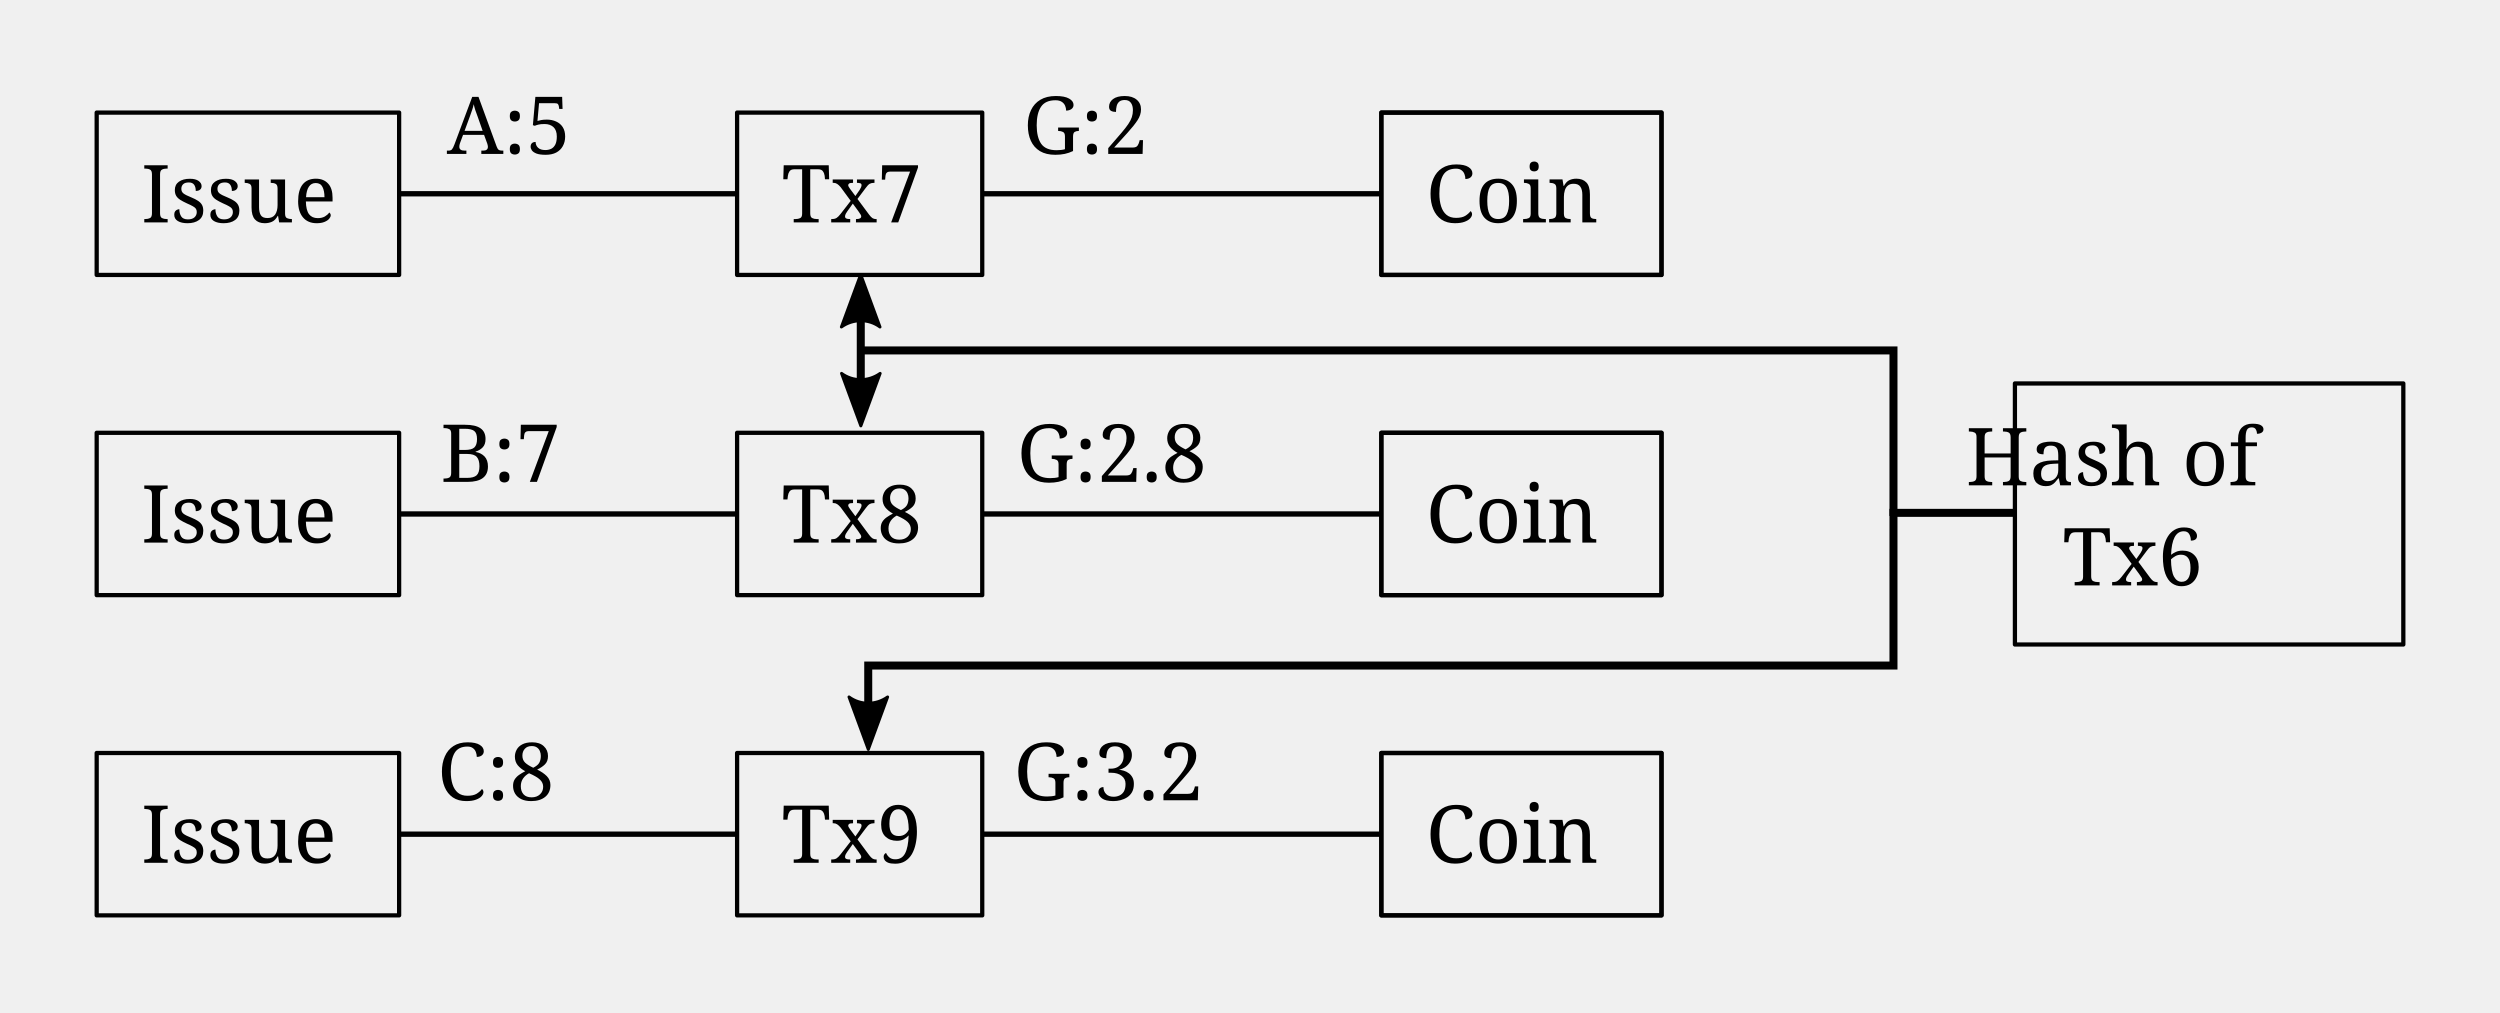
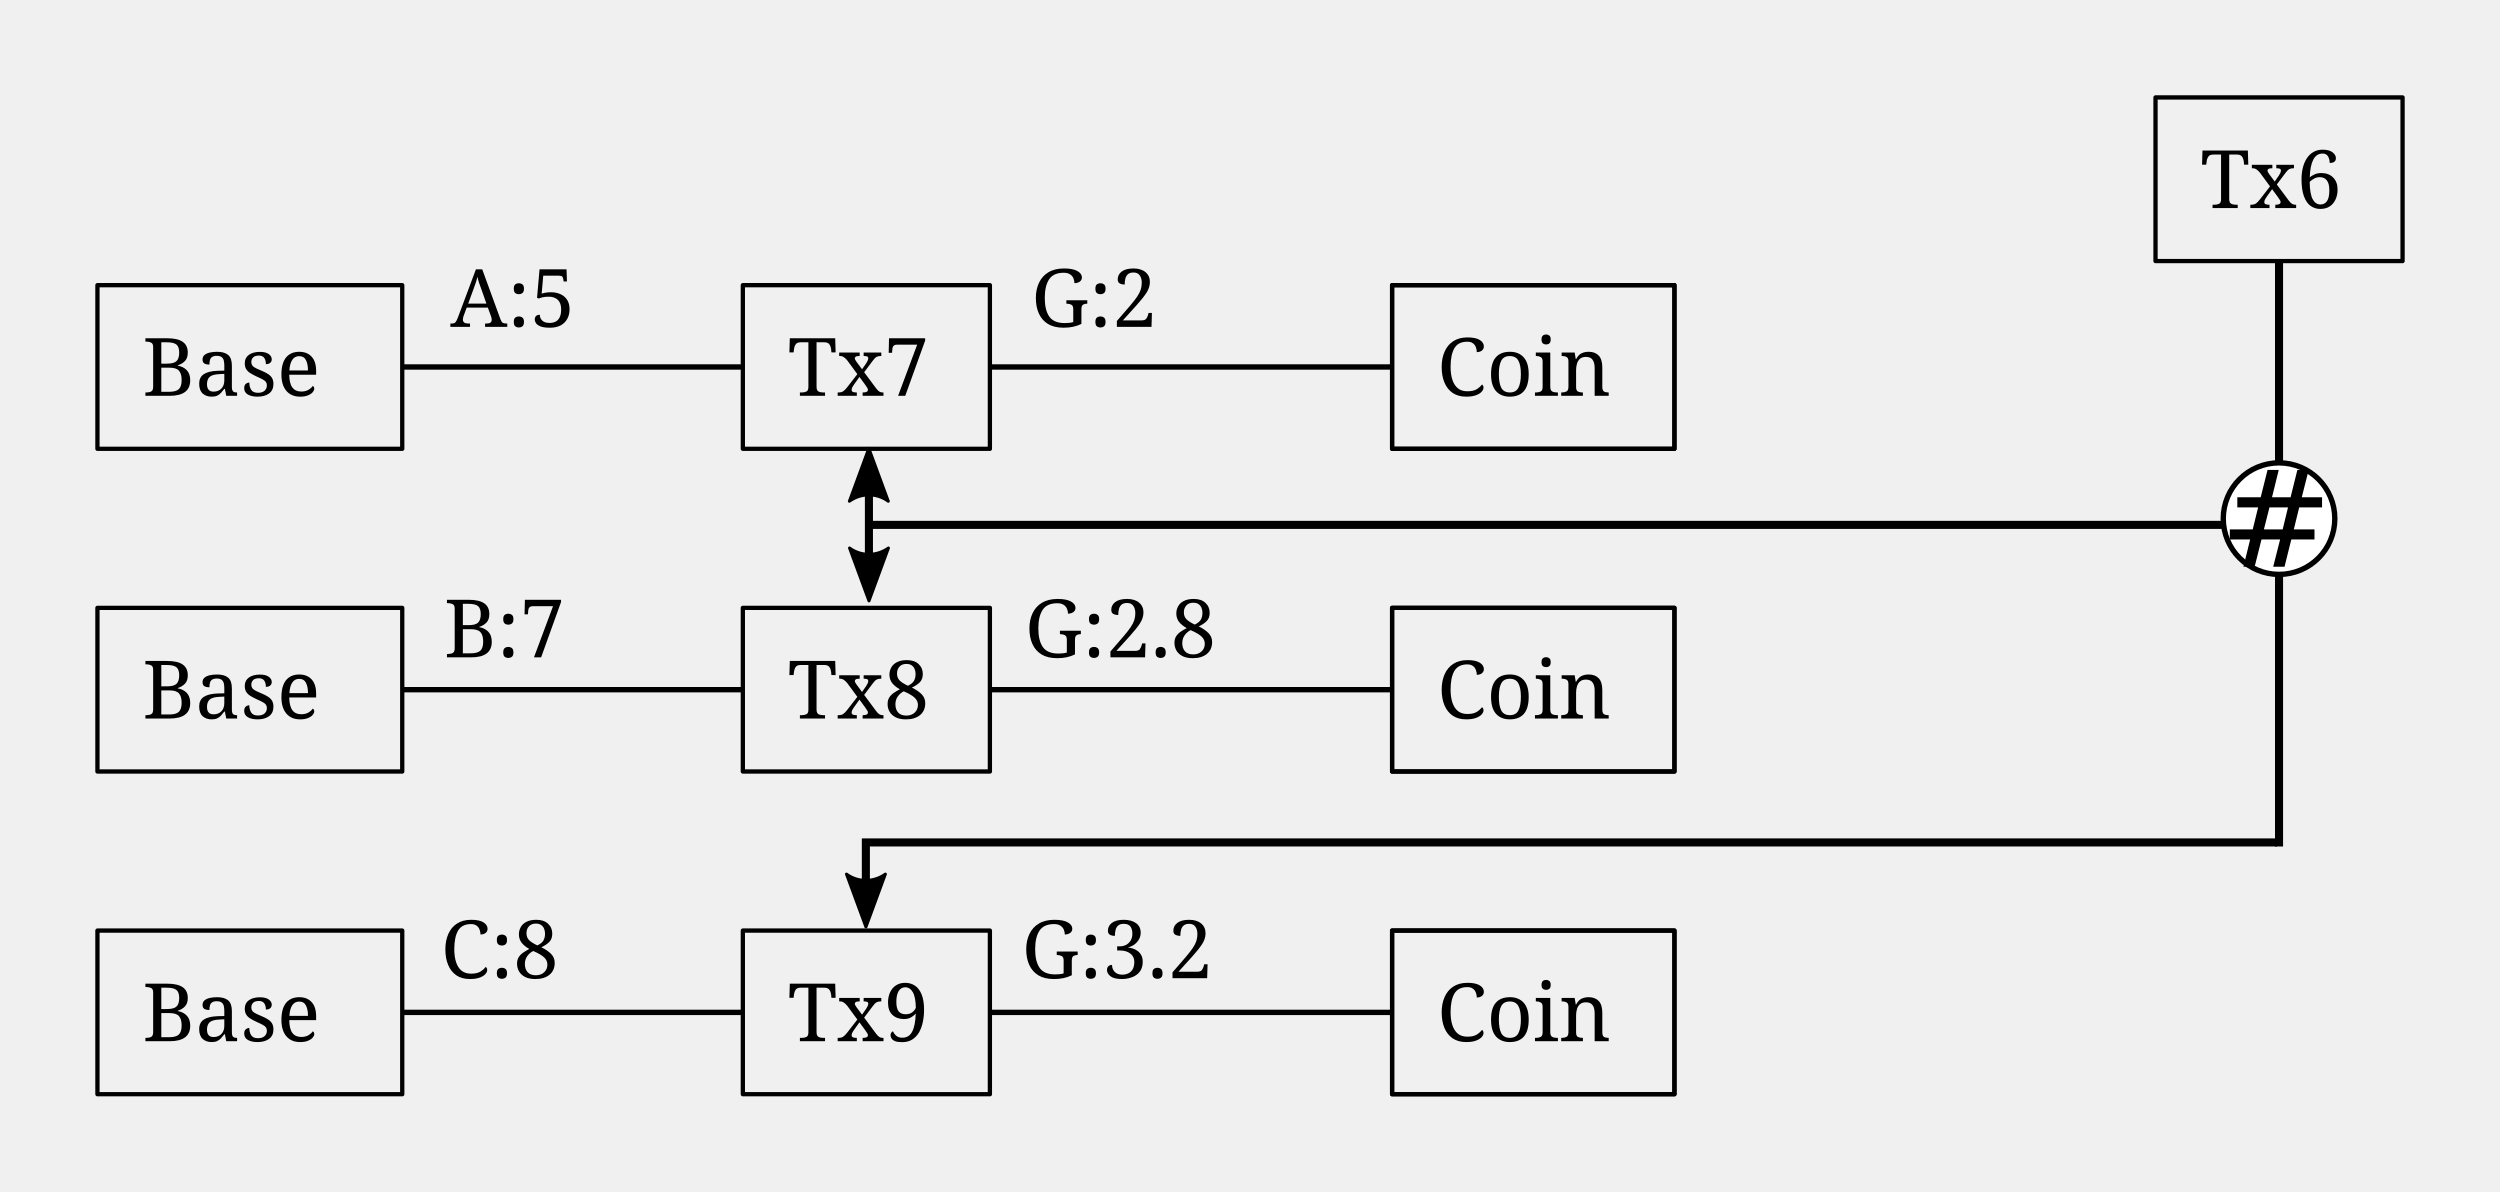
- <svg xmlns="http://www.w3.org/2000/svg" width="132.205mm" height="53.519mm" viewBox="0 0 468.444 189.633" id="svg2" version="1.1">
+ <svg xmlns="http://www.w3.org/2000/svg" width="131.183mm" height="62.529mm" viewBox="0 0 464.822 221.561" id="svg2" version="1.1">
  <defs id="defs4">
    <marker style="overflow:visible" id="marker5243" refX="0" refY="0" orient="auto">
      <path transform="scale(0.6,0.6)" d="M 8.719,4.034 -2.207,0.016 8.719,-4.002 c -1.745,2.372 -1.735,5.617 -6e-7,8.035 z" style="fill:#000000;fill-opacity:1;fill-rule:evenodd;stroke:#000000;stroke-width:0.625;stroke-linejoin:round;stroke-opacity:1" id="path5245" />
    </marker>
    <marker style="overflow:visible" id="marker5095" refX="0" refY="0" orient="auto">
      <path transform="scale(-0.6,-0.6)" d="M 8.719,4.034 -2.207,0.016 8.719,-4.002 c -1.745,2.372 -1.735,5.617 -6e-7,8.035 z" style="fill:#000000;fill-opacity:1;fill-rule:evenodd;stroke:#000000;stroke-width:0.625;stroke-linejoin:round;stroke-opacity:1" id="path5097" />
    </marker>
    <marker style="overflow:visible" id="marker5061" refX="0" refY="0" orient="auto">
      <path transform="scale(0.6,0.6)" d="M 8.719,4.034 -2.207,0.016 8.719,-4.002 c -1.745,2.372 -1.735,5.617 -6e-7,8.035 z" style="fill:#000000;fill-opacity:1;fill-rule:evenodd;stroke:#000000;stroke-width:0.625;stroke-linejoin:round;stroke-opacity:1" id="path5063" />
    </marker>
    <marker orient="auto" refY="0" refX="0" id="Arrow2Mstart" style="overflow:visible">
      <path id="path4497" style="fill:#000000;fill-opacity:1;fill-rule:evenodd;stroke:#000000;stroke-width:0.625;stroke-linejoin:round;stroke-opacity:1" d="M 8.719,4.034 -2.207,0.016 8.719,-4.002 c -1.745,2.372 -1.735,5.617 -6e-7,8.035 z" transform="scale(0.6,0.6)" />
    </marker>
    <marker orient="auto" refY="0" refX="0" id="Arrow2Mend" style="overflow:visible">
      <path id="path4500" style="fill:#000000;fill-opacity:1;fill-rule:evenodd;stroke:#000000;stroke-width:0.625;stroke-linejoin:round;stroke-opacity:1" d="M 8.719,4.034 -2.207,0.016 8.719,-4.002 c -1.745,2.372 -1.735,5.617 -6e-7,8.035 z" transform="scale(-0.6,-0.6)" />
    </marker>
    <marker orient="auto" refY="0" refX="0" id="Arrow1Mstart" style="overflow:visible">
      <path id="path4479" d="M 0,0 5,-5 -12.5,0 5,5 0,0 Z" style="fill:#000000;fill-opacity:1;fill-rule:evenodd;stroke:#000000;stroke-width:1pt;stroke-opacity:1" transform="matrix(0.4,0,0,0.4,4,0)" />
    </marker>
  </defs>
-   <g id="layer1" transform="translate(-151.9006,-659.8075)">
+   <g id="layer1" transform="translate(-151.9006,-627.8803)">
    <g id="g4312" transform="translate(0,240)">
      <text xml:space="preserve" style="font-style:normal;font-weight:normal;font-size:15px;line-height:125%;font-family:sans-serif;letter-spacing:0px;word-spacing:0px;fill:#000000;fill-opacity:1;stroke:none;stroke-width:1px;stroke-linecap:butt;stroke-linejoin:miter;stroke-opacity:1" x="178.375" y="461.475" id="text4314">
-         <tspan id="tspan4316" x="178.375" y="461.475" style="font-style:normal;font-variant:normal;font-weight:normal;font-stretch:normal;font-family:serif;-inkscape-font-specification:serif">Issue</tspan>
+         <tspan id="tspan4316" x="178.375" y="461.475" style="font-style:normal;font-variant:normal;font-weight:normal;font-stretch:normal;font-family:serif;-inkscape-font-specification:serif">Base</tspan>
      </text>
      <rect style="opacity:1;fill:none;fill-opacity:1;stroke:#000000;stroke-width:0.798;stroke-linecap:round;stroke-linejoin:round;stroke-miterlimit:4;stroke-dasharray:none;stroke-opacity:1" id="rect4318" width="56.672" height="30.424" x="170.016" y="440.902" />
    </g>
    <g id="g4320" transform="translate(0,240)">
      <text id="text4322" y="461.475" x="298.375" style="font-style:normal;font-weight:normal;font-size:15px;line-height:125%;font-family:sans-serif;letter-spacing:0px;word-spacing:0px;fill:#000000;fill-opacity:1;stroke:none;stroke-width:1px;stroke-linecap:butt;stroke-linejoin:miter;stroke-opacity:1" xml:space="preserve">
        <tspan style="font-style:normal;font-variant:normal;font-weight:normal;font-stretch:normal;font-family:serif;-inkscape-font-specification:serif" y="461.475" x="298.375" id="tspan4324">Tx7</tspan>
      </text>
      <rect y="440.902" x="290.016" height="30.424" width="45.934" id="rect4326" style="opacity:1;fill:none;fill-opacity:1;stroke:#000000;stroke-width:0.798;stroke-linecap:round;stroke-linejoin:round;stroke-miterlimit:4;stroke-dasharray:none;stroke-opacity:1" />
    </g>
    <path style="fill:none;fill-rule:evenodd;stroke:#000000;stroke-width:1px;stroke-linecap:butt;stroke-linejoin:miter;stroke-opacity:1" d="m 226.688,696.114 63.234,0" id="path4328" />
    <g transform="translate(0,300)" id="g4330">
      <text id="text4332" y="461.475" x="178.375" style="font-style:normal;font-weight:normal;font-size:15px;line-height:125%;font-family:sans-serif;letter-spacing:0px;word-spacing:0px;fill:#000000;fill-opacity:1;stroke:none;stroke-width:1px;stroke-linecap:butt;stroke-linejoin:miter;stroke-opacity:1" xml:space="preserve">
-         <tspan style="font-style:normal;font-variant:normal;font-weight:normal;font-stretch:normal;font-family:serif;-inkscape-font-specification:serif" y="461.475" x="178.375" id="tspan4334">Issue</tspan>
+         <tspan style="font-style:normal;font-variant:normal;font-weight:normal;font-stretch:normal;font-family:serif;-inkscape-font-specification:serif" y="461.475" x="178.375" id="tspan4334">Base</tspan>
      </text>
      <rect y="440.902" x="170.016" height="30.424" width="56.672" id="rect4336" style="opacity:1;fill:none;fill-opacity:1;stroke:#000000;stroke-width:0.798;stroke-linecap:round;stroke-linejoin:round;stroke-miterlimit:4;stroke-dasharray:none;stroke-opacity:1" />
    </g>
    <g id="g4338" transform="translate(0,240)">
      <text xml:space="preserve" style="font-style:normal;font-weight:normal;font-size:15px;line-height:125%;font-family:sans-serif;letter-spacing:0px;word-spacing:0px;fill:#000000;fill-opacity:1;stroke:none;stroke-width:1px;stroke-linecap:butt;stroke-linejoin:miter;stroke-opacity:1" x="298.375" y="521.475" id="text4340">
        <tspan id="tspan4342" x="298.375" y="521.475" style="font-style:normal;font-variant:normal;font-weight:normal;font-stretch:normal;font-family:serif;-inkscape-font-specification:serif">Tx8</tspan>
      </text>
      <rect style="opacity:1;fill:none;fill-opacity:1;stroke:#000000;stroke-width:0.798;stroke-linecap:round;stroke-linejoin:round;stroke-miterlimit:4;stroke-dasharray:none;stroke-opacity:1" id="rect4344" width="45.934" height="30.424" x="290.016" y="500.902" />
    </g>
    <path id="path4346" d="m 226.688,756.114 63.234,0" style="fill:none;fill-rule:evenodd;stroke:#000000;stroke-width:1px;stroke-linecap:butt;stroke-linejoin:miter;stroke-opacity:1" />
    <g id="g4348" transform="translate(0,360)">
      <text xml:space="preserve" style="font-style:normal;font-weight:normal;font-size:15px;line-height:125%;font-family:sans-serif;letter-spacing:0px;word-spacing:0px;fill:#000000;fill-opacity:1;stroke:none;stroke-width:1px;stroke-linecap:butt;stroke-linejoin:miter;stroke-opacity:1" x="178.375" y="461.475" id="text4350">
-         <tspan id="tspan4352" x="178.375" y="461.475" style="font-style:normal;font-variant:normal;font-weight:normal;font-stretch:normal;font-family:serif;-inkscape-font-specification:serif">Issue</tspan>
+         <tspan id="tspan4352" x="178.375" y="461.475" style="font-style:normal;font-variant:normal;font-weight:normal;font-stretch:normal;font-family:serif;-inkscape-font-specification:serif">Base</tspan>
      </text>
      <rect style="opacity:1;fill:none;fill-opacity:1;stroke:#000000;stroke-width:0.798;stroke-linecap:round;stroke-linejoin:round;stroke-miterlimit:4;stroke-dasharray:none;stroke-opacity:1" id="rect4354" width="56.672" height="30.424" x="170.016" y="440.902" />
    </g>
    <g transform="translate(0,240)" id="g4356">
      <text id="text4358" y="581.475" x="298.375" style="font-style:normal;font-weight:normal;font-size:15px;line-height:125%;font-family:sans-serif;letter-spacing:0px;word-spacing:0px;fill:#000000;fill-opacity:1;stroke:none;stroke-width:1px;stroke-linecap:butt;stroke-linejoin:miter;stroke-opacity:1" xml:space="preserve">
        <tspan style="font-style:normal;font-variant:normal;font-weight:normal;font-stretch:normal;font-family:serif;-inkscape-font-specification:serif" y="581.475" x="298.375" id="tspan4360">Tx9</tspan>
      </text>
      <rect y="560.902" x="290.016" height="30.424" width="45.934" id="rect4362" style="opacity:1;fill:none;fill-opacity:1;stroke:#000000;stroke-width:0.798;stroke-linecap:round;stroke-linejoin:round;stroke-miterlimit:4;stroke-dasharray:none;stroke-opacity:1" />
    </g>
    <path style="fill:none;fill-rule:evenodd;stroke:#000000;stroke-width:1px;stroke-linecap:butt;stroke-linejoin:miter;stroke-opacity:1" d="m 226.688,816.114 63.234,0" id="path4364" />
    <text id="text4366" y="688.657" x="235.636" style="font-style:normal;font-variant:normal;font-weight:normal;font-stretch:normal;font-size:15px;line-height:125%;font-family:serif;-inkscape-font-specification:serif;letter-spacing:0px;word-spacing:0px;fill:#000000;fill-opacity:1;stroke:none;stroke-width:1px;stroke-linecap:butt;stroke-linejoin:miter;stroke-opacity:1" xml:space="preserve">
      <tspan y="688.657" x="235.636" id="tspan4368">A:5</tspan>
    </text>
    <text id="text4370" y="750.101" x="234.443" style="font-style:normal;font-variant:normal;font-weight:normal;font-stretch:normal;font-size:15px;line-height:125%;font-family:serif;-inkscape-font-specification:serif;letter-spacing:0px;word-spacing:0px;fill:#000000;fill-opacity:1;stroke:none;stroke-width:1px;stroke-linecap:butt;stroke-linejoin:miter;stroke-opacity:1" xml:space="preserve">
      <tspan y="750.101" x="234.443" id="tspan4372">B:7</tspan>
    </text>
    <text id="text4374" y="809.756" x="233.846" style="font-style:normal;font-variant:normal;font-weight:normal;font-stretch:normal;font-size:15px;line-height:125%;font-family:serif;-inkscape-font-specification:serif;letter-spacing:0px;word-spacing:0px;fill:#000000;fill-opacity:1;stroke:none;stroke-width:1px;stroke-linecap:butt;stroke-linejoin:miter;stroke-opacity:1" xml:space="preserve">
      <tspan y="809.756" x="233.846" id="tspan4376">C:8</tspan>
    </text>
    <g id="g4405" transform="translate(-225.2812,166.2794)">
      <text xml:space="preserve" style="font-style:normal;font-weight:normal;font-size:15px;line-height:125%;font-family:sans-serif;letter-spacing:0px;word-spacing:0px;fill:#000000;fill-opacity:1;stroke:none;stroke-width:1px;stroke-linecap:butt;stroke-linejoin:miter;stroke-opacity:1" x="644.372" y="535.196" id="text4407">
        <tspan id="tspan4409" x="644.372" y="535.196" style="font-style:normal;font-variant:normal;font-weight:normal;font-stretch:normal;font-family:serif;-inkscape-font-specification:serif">Coin</tspan>
      </text>
      <rect style="opacity:1;fill:none;fill-opacity:1;stroke:#000000;stroke-width:0.798;stroke-linecap:round;stroke-linejoin:round;stroke-miterlimit:4;stroke-dasharray:none;stroke-opacity:1" id="rect4411" width="52.496" height="30.424" x="636.013" y="514.622" />
      <rect y="514.622" x="636.013" height="30.424" width="52.496" id="rect4413" style="opacity:1;fill:none;fill-opacity:1;stroke:#000000;stroke-width:0.798;stroke-linecap:round;stroke-linejoin:round;stroke-miterlimit:4;stroke-dasharray:none;stroke-opacity:1" />
    </g>
    <g transform="translate(-225.2812,226.2794)" id="g4415">
      <text id="text4417" y="535.196" x="644.372" style="font-style:normal;font-weight:normal;font-size:15px;line-height:125%;font-family:sans-serif;letter-spacing:0px;word-spacing:0px;fill:#000000;fill-opacity:1;stroke:none;stroke-width:1px;stroke-linecap:butt;stroke-linejoin:miter;stroke-opacity:1" xml:space="preserve">
        <tspan style="font-style:normal;font-variant:normal;font-weight:normal;font-stretch:normal;font-family:serif;-inkscape-font-specification:serif" y="535.196" x="644.372" id="tspan4419">Coin</tspan>
      </text>
      <rect y="514.622" x="636.013" height="30.424" width="52.496" id="rect4421" style="opacity:1;fill:none;fill-opacity:1;stroke:#000000;stroke-width:0.798;stroke-linecap:round;stroke-linejoin:round;stroke-miterlimit:4;stroke-dasharray:none;stroke-opacity:1" />
      <rect style="opacity:1;fill:none;fill-opacity:1;stroke:#000000;stroke-width:0.798;stroke-linecap:round;stroke-linejoin:round;stroke-miterlimit:4;stroke-dasharray:none;stroke-opacity:1" id="rect4423" width="52.496" height="30.424" x="636.013" y="514.622" />
    </g>
    <g id="g4425" transform="translate(-225.2812,286.2794)">
      <text xml:space="preserve" style="font-style:normal;font-weight:normal;font-size:15px;line-height:125%;font-family:sans-serif;letter-spacing:0px;word-spacing:0px;fill:#000000;fill-opacity:1;stroke:none;stroke-width:1px;stroke-linecap:butt;stroke-linejoin:miter;stroke-opacity:1" x="644.372" y="535.196" id="text4427">
        <tspan id="tspan4429" x="644.372" y="535.196" style="font-style:normal;font-variant:normal;font-weight:normal;font-stretch:normal;font-family:serif;-inkscape-font-specification:serif">Coin</tspan>
      </text>
      <rect style="opacity:1;fill:none;fill-opacity:1;stroke:#000000;stroke-width:0.798;stroke-linecap:round;stroke-linejoin:round;stroke-miterlimit:4;stroke-dasharray:none;stroke-opacity:1" id="rect4431" width="52.496" height="30.424" x="636.013" y="514.622" />
      <rect y="514.622" x="636.013" height="30.424" width="52.496" id="rect4433" style="opacity:1;fill:none;fill-opacity:1;stroke:#000000;stroke-width:0.798;stroke-linecap:round;stroke-linejoin:round;stroke-miterlimit:4;stroke-dasharray:none;stroke-opacity:1" />
    </g>
    <path id="path4435" d="m 335.881,696.114 74.568,0" style="fill:none;fill-rule:evenodd;stroke:#000000;stroke-width:1px;stroke-linecap:butt;stroke-linejoin:miter;stroke-opacity:1" />
    <path style="fill:none;fill-rule:evenodd;stroke:#000000;stroke-width:1px;stroke-linecap:butt;stroke-linejoin:miter;stroke-opacity:1" d="m 335.881,756.114 74.568,0" id="path4437" />
    <path id="path4439" d="m 335.881,816.114 74.568,0" style="fill:none;fill-rule:evenodd;stroke:#000000;stroke-width:1px;stroke-linecap:butt;stroke-linejoin:miter;stroke-opacity:1" />
    <text xml:space="preserve" style="font-style:normal;font-variant:normal;font-weight:normal;font-stretch:normal;font-size:15px;line-height:125%;font-family:serif;-inkscape-font-specification:serif;letter-spacing:0px;word-spacing:0px;fill:#000000;fill-opacity:1;stroke:none;stroke-width:1px;stroke-linecap:butt;stroke-linejoin:miter;stroke-opacity:1" x="343.636" y="688.657" id="text4441">
      <tspan id="tspan4443" x="343.636" y="688.657">G:2</tspan>
    </text>
    <text xml:space="preserve" style="font-style:normal;font-variant:normal;font-weight:normal;font-stretch:normal;font-size:15px;line-height:125%;font-family:serif;-inkscape-font-specification:serif;letter-spacing:0px;word-spacing:0px;fill:#000000;fill-opacity:1;stroke:none;stroke-width:1px;stroke-linecap:butt;stroke-linejoin:miter;stroke-opacity:1" x="342.443" y="750.101" id="text4445">
      <tspan id="tspan4447" x="342.443" y="750.101">G:2.8</tspan>
    </text>
    <text xml:space="preserve" style="font-style:normal;font-variant:normal;font-weight:normal;font-stretch:normal;font-size:15px;line-height:125%;font-family:serif;-inkscape-font-specification:serif;letter-spacing:0px;word-spacing:0px;fill:#000000;fill-opacity:1;stroke:none;stroke-width:1px;stroke-linecap:butt;stroke-linejoin:miter;stroke-opacity:1" x="341.846" y="809.756" id="text4449">
      <tspan id="tspan4451" x="341.846" y="809.756">G:3.2</tspan>
    </text>
-     <g id="g4461" transform="translate(20,3.217972)">
-       <text id="text4453" y="747.527" x="545.171" style="font-style:normal;font-weight:normal;font-size:15px;line-height:125%;font-family:sans-serif;text-align:center;letter-spacing:0px;word-spacing:0px;text-anchor:middle;fill:#000000;fill-opacity:1;stroke:none;stroke-width:1px;stroke-linecap:butt;stroke-linejoin:miter;stroke-opacity:1" xml:space="preserve">
-         <tspan style="font-style:normal;font-variant:normal;font-weight:normal;font-stretch:normal;font-family:serif;-inkscape-font-specification:serif;text-align:center;text-anchor:middle" y="747.527" x="545.171" id="tspan4455">Hash of</tspan>
-         <tspan style="font-style:normal;font-variant:normal;font-weight:normal;font-stretch:normal;font-family:serif;-inkscape-font-specification:serif;text-align:center;text-anchor:middle" id="tspan4457" y="766.277" x="545.171">Tx6</tspan>
+     <path style="fill:none;fill-rule:evenodd;stroke:#000000;stroke-width:1.5;stroke-linecap:butt;stroke-linejoin:miter;stroke-miterlimit:4;stroke-dasharray:none;stroke-opacity:1;marker-start:url(#Arrow2Mstart);marker-end:url(#Arrow2Mend)" d="m 313.456,713.229 0,24.389" id="path4467" />
+     <path style="fill:none;fill-rule:evenodd;stroke:#000000;stroke-width:1.5;stroke-linecap:butt;stroke-linejoin:miter;stroke-miterlimit:4;stroke-dasharray:none;stroke-opacity:1;marker-start:url(#marker5061)" d="m 312.887,798.248 0,-13.733 262.386,0" id="path5233" />
+     <path style="fill:none;fill-rule:evenodd;stroke:#000000;stroke-width:1.5;stroke-linecap:butt;stroke-linejoin:miter;stroke-miterlimit:4;stroke-dasharray:none;stroke-opacity:1" d="m 312.798,725.47 253.591,0" id="path5235" />
+     <g transform="translate(262.6569,85.09389)" id="g4248">
+       <text xml:space="preserve" style="font-style:normal;font-weight:normal;font-size:15px;line-height:125%;font-family:sans-serif;letter-spacing:0px;word-spacing:0px;fill:#000000;fill-opacity:1;stroke:none;stroke-width:1px;stroke-linecap:butt;stroke-linejoin:miter;stroke-opacity:1" x="298.375" y="581.475" id="text4250">
+         <tspan id="tspan4252" x="298.375" y="581.475" style="font-style:normal;font-variant:normal;font-weight:normal;font-stretch:normal;font-family:serif;-inkscape-font-specification:serif">Tx6</tspan>
      </text>
-       <rect y="728.437" x="509.451" height="48.917" width="72.779" id="rect4459" style="color:#000000;clip-rule:nonzero;display:inline;overflow:visible;visibility:visible;opacity:1;isolation:auto;mix-blend-mode:normal;color-interpolation:sRGB;color-interpolation-filters:linearRGB;solid-color:#000000;solid-opacity:1;fill:none;fill-opacity:1;fill-rule:nonzero;stroke:#000000;stroke-width:0.798;stroke-linecap:round;stroke-linejoin:round;stroke-miterlimit:4;stroke-dasharray:none;stroke-dashoffset:0;stroke-opacity:1;color-rendering:auto;image-rendering:auto;shape-rendering:auto;text-rendering:auto;enable-background:accumulate" />
+       <rect style="opacity:1;fill:none;fill-opacity:1;stroke:#000000;stroke-width:0.798;stroke-linecap:round;stroke-linejoin:round;stroke-miterlimit:4;stroke-dasharray:none;stroke-opacity:1" id="rect4254" width="45.934" height="30.424" x="290.016" y="560.902" />
    </g>
-     <g id="g5433" style="stroke-width:1.5;stroke-miterlimit:4;stroke-dasharray:none">
-       <path id="path4467" d="m 313.189,713.229 0,24.389" style="fill:none;fill-rule:evenodd;stroke:#000000;stroke-width:1.5;stroke-linecap:butt;stroke-linejoin:miter;stroke-miterlimit:4;stroke-dasharray:none;stroke-opacity:1;marker-start:url(#Arrow2Mstart);marker-end:url(#Arrow2Mend)" />
-       <path id="path5233" d="m 314.589,798.248 0,-13.733 192.107,0 0,-28.611 23.106,0" style="fill:none;fill-rule:evenodd;stroke:#000000;stroke-width:1.5;stroke-linecap:butt;stroke-linejoin:miter;stroke-miterlimit:4;stroke-dasharray:none;stroke-opacity:1;marker-start:url(#marker5061)" />
-       <path id="path5235" d="m 312.609,725.47 194.087,0 0,31.02" style="fill:none;fill-rule:evenodd;stroke:#000000;stroke-width:1.5;stroke-linecap:butt;stroke-linejoin:miter;stroke-miterlimit:4;stroke-dasharray:none;stroke-opacity:1" />
+     <path style="fill:none;fill-rule:evenodd;stroke:#000000;stroke-width:1.5;stroke-linecap:butt;stroke-linejoin:miter;stroke-miterlimit:4;stroke-dasharray:none;stroke-opacity:1" d="m 575.64,676.715 0,108.555" id="path4256" />
+     <g id="g4461" transform="translate(56.04272,-28.33251)">
+       <g transform="translate(225.9805,459.0779)" id="g4306">
+         <circle style="fill:#ffffff;fill-opacity:1;stroke:#000000;stroke-width:1;stroke-miterlimit:4;stroke-dasharray:none;stroke-opacity:1" id="path11797" cx="293.617" cy="293.563" r="10.37" />
+         <g id="text11799" style="font-style:normal;font-variant:normal;font-weight:normal;font-stretch:normal;font-size:25.067px;line-height:125%;font-family:serif;-inkscape-font-specification:serif;letter-spacing:0px;word-spacing:0px;fill:#000000;fill-opacity:1;stroke:none">
+           <path id="path4284" d="m 295.286,291.475 -3.452,0 -1.028,4.088 3.488,0 0.991,-4.088 z m -1.726,-6.964 -1.248,5.079 3.452,0 1.261,-5.079 2.105,0 -1.285,5.079 3.77,0 0,1.885 -4.247,0 -1.004,4.088 3.843,0 0,1.873 -4.308,0 -1.261,5.067 -2.105,0 1.285,-5.067 -3.464,0 -1.273,5.067 -2.081,0 1.248,-5.067 -3.782,0 0,-1.873 4.259,0 1.004,-4.088 -3.868,0 0,-1.885 4.345,0 1.273,-5.079 2.081,0 z" />
+         </g>
+       </g>
    </g>
  </g>
</svg>
